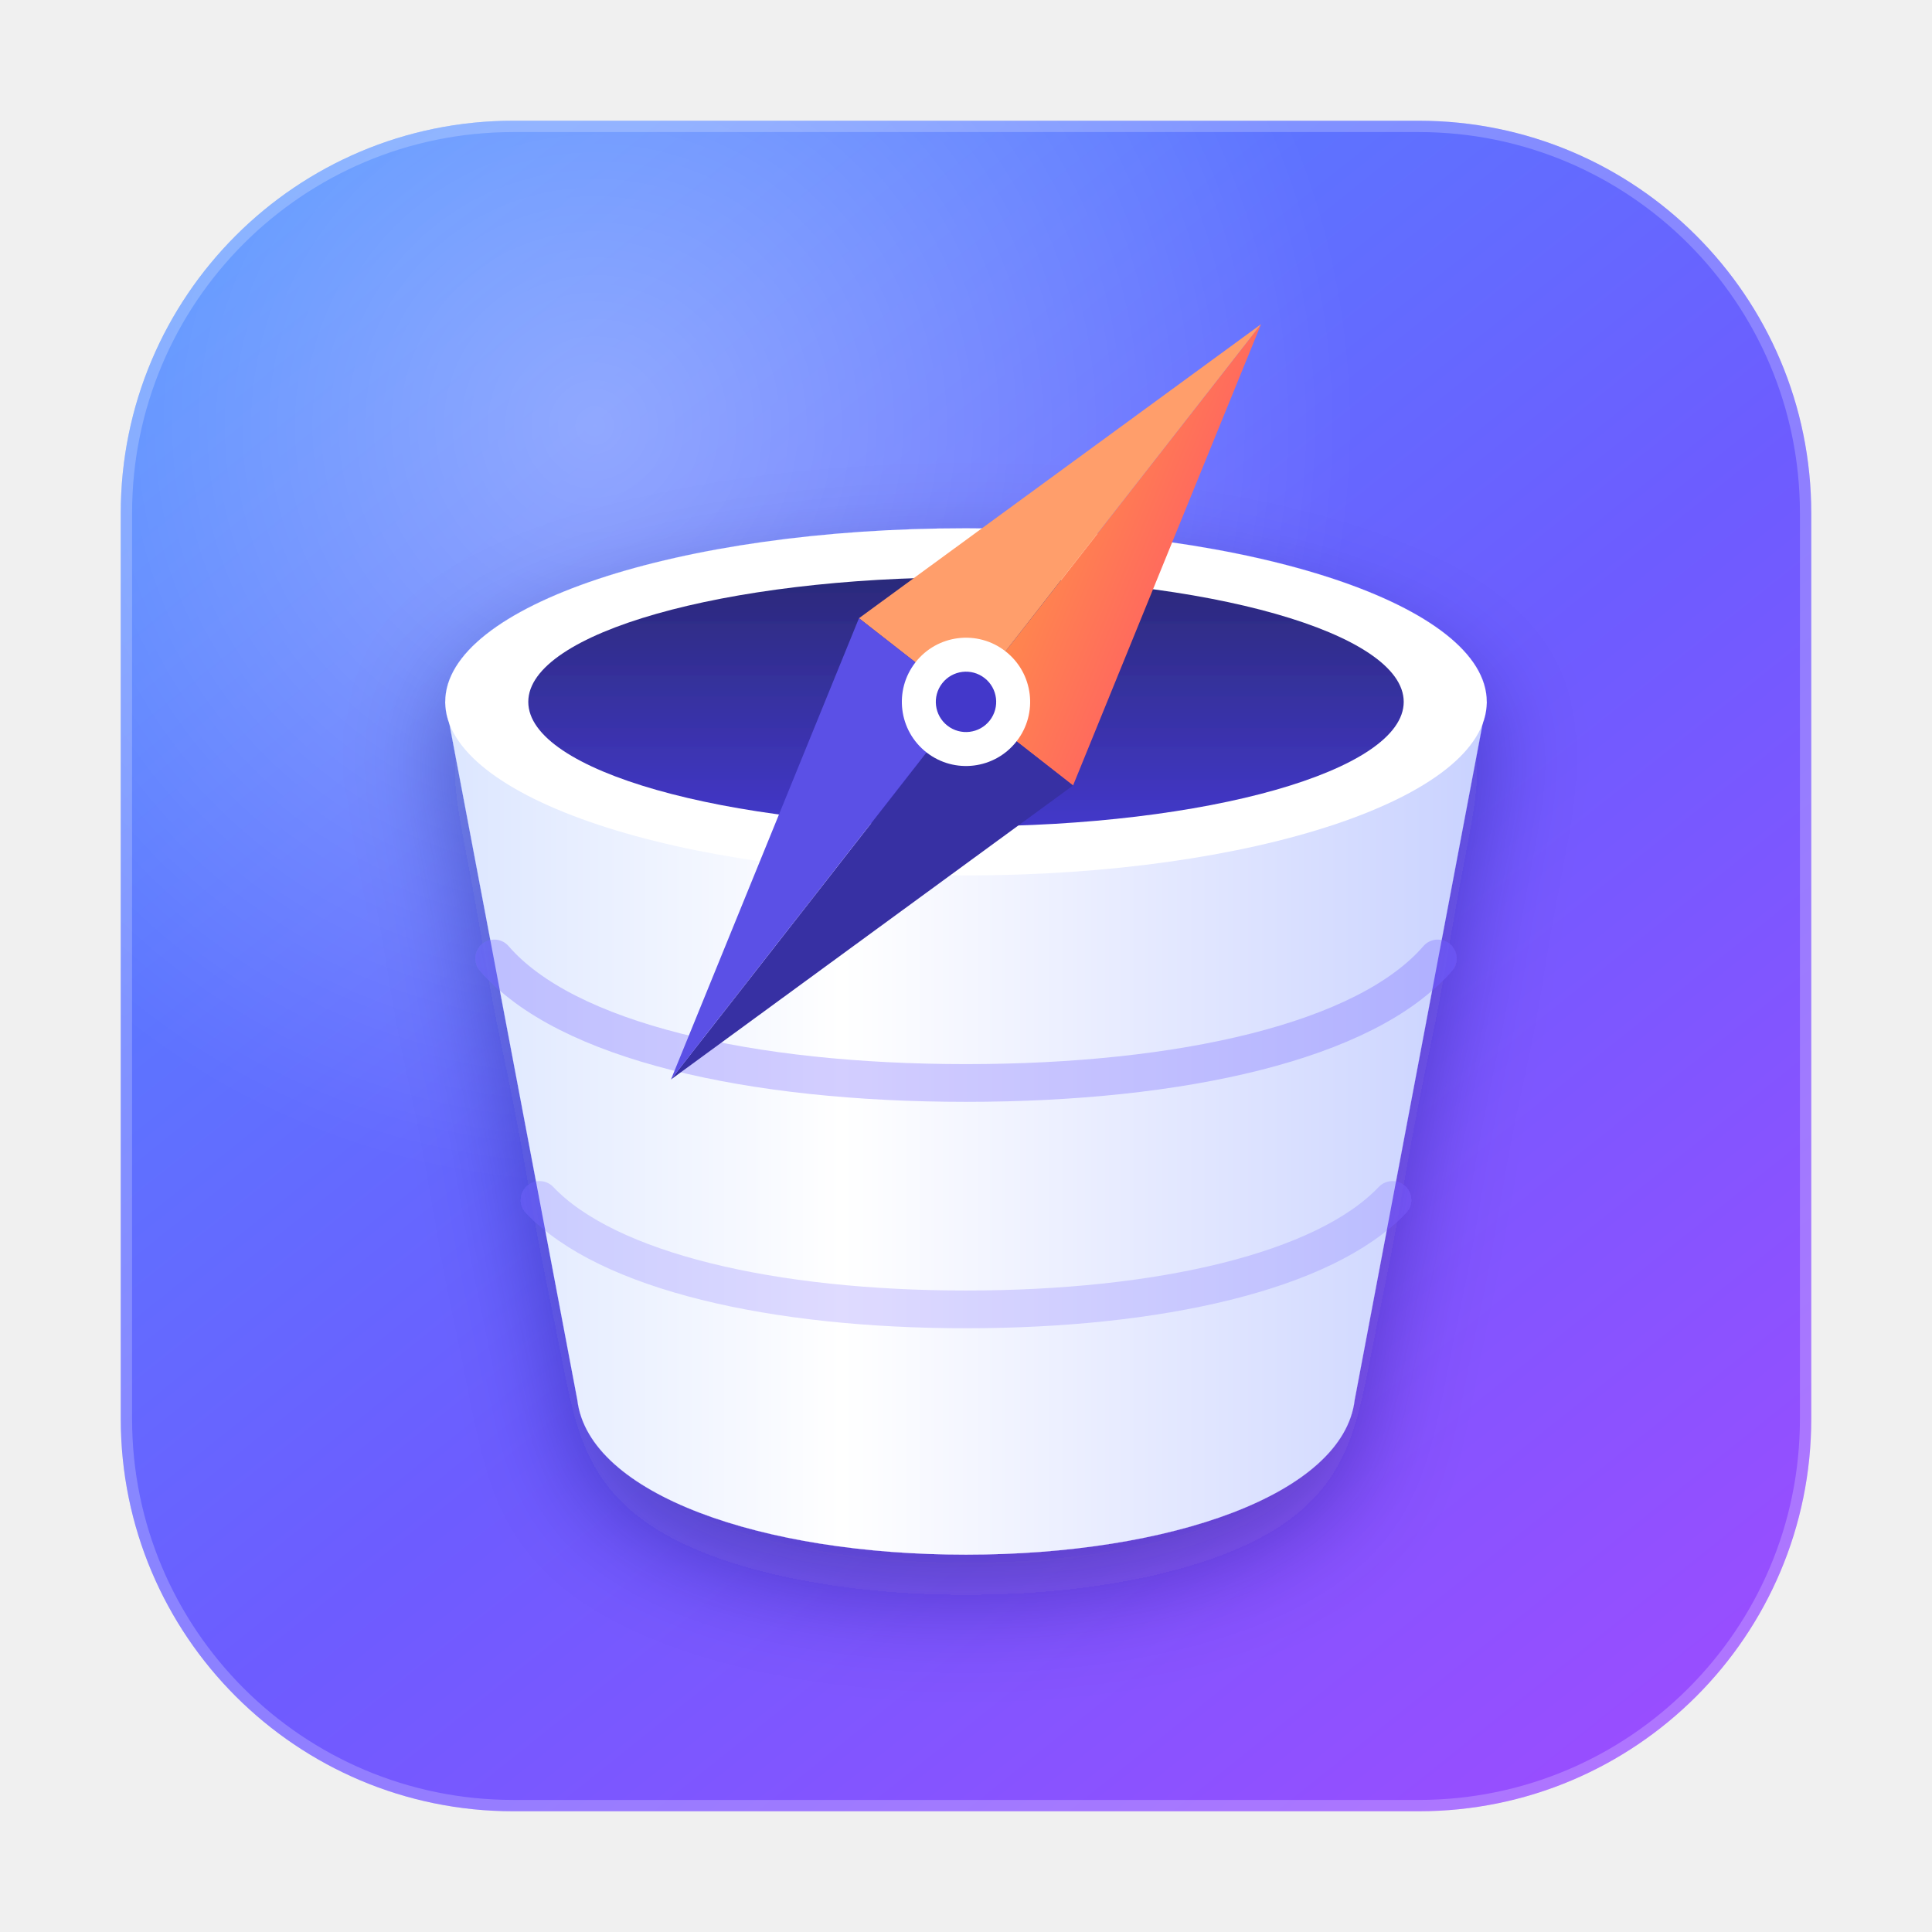
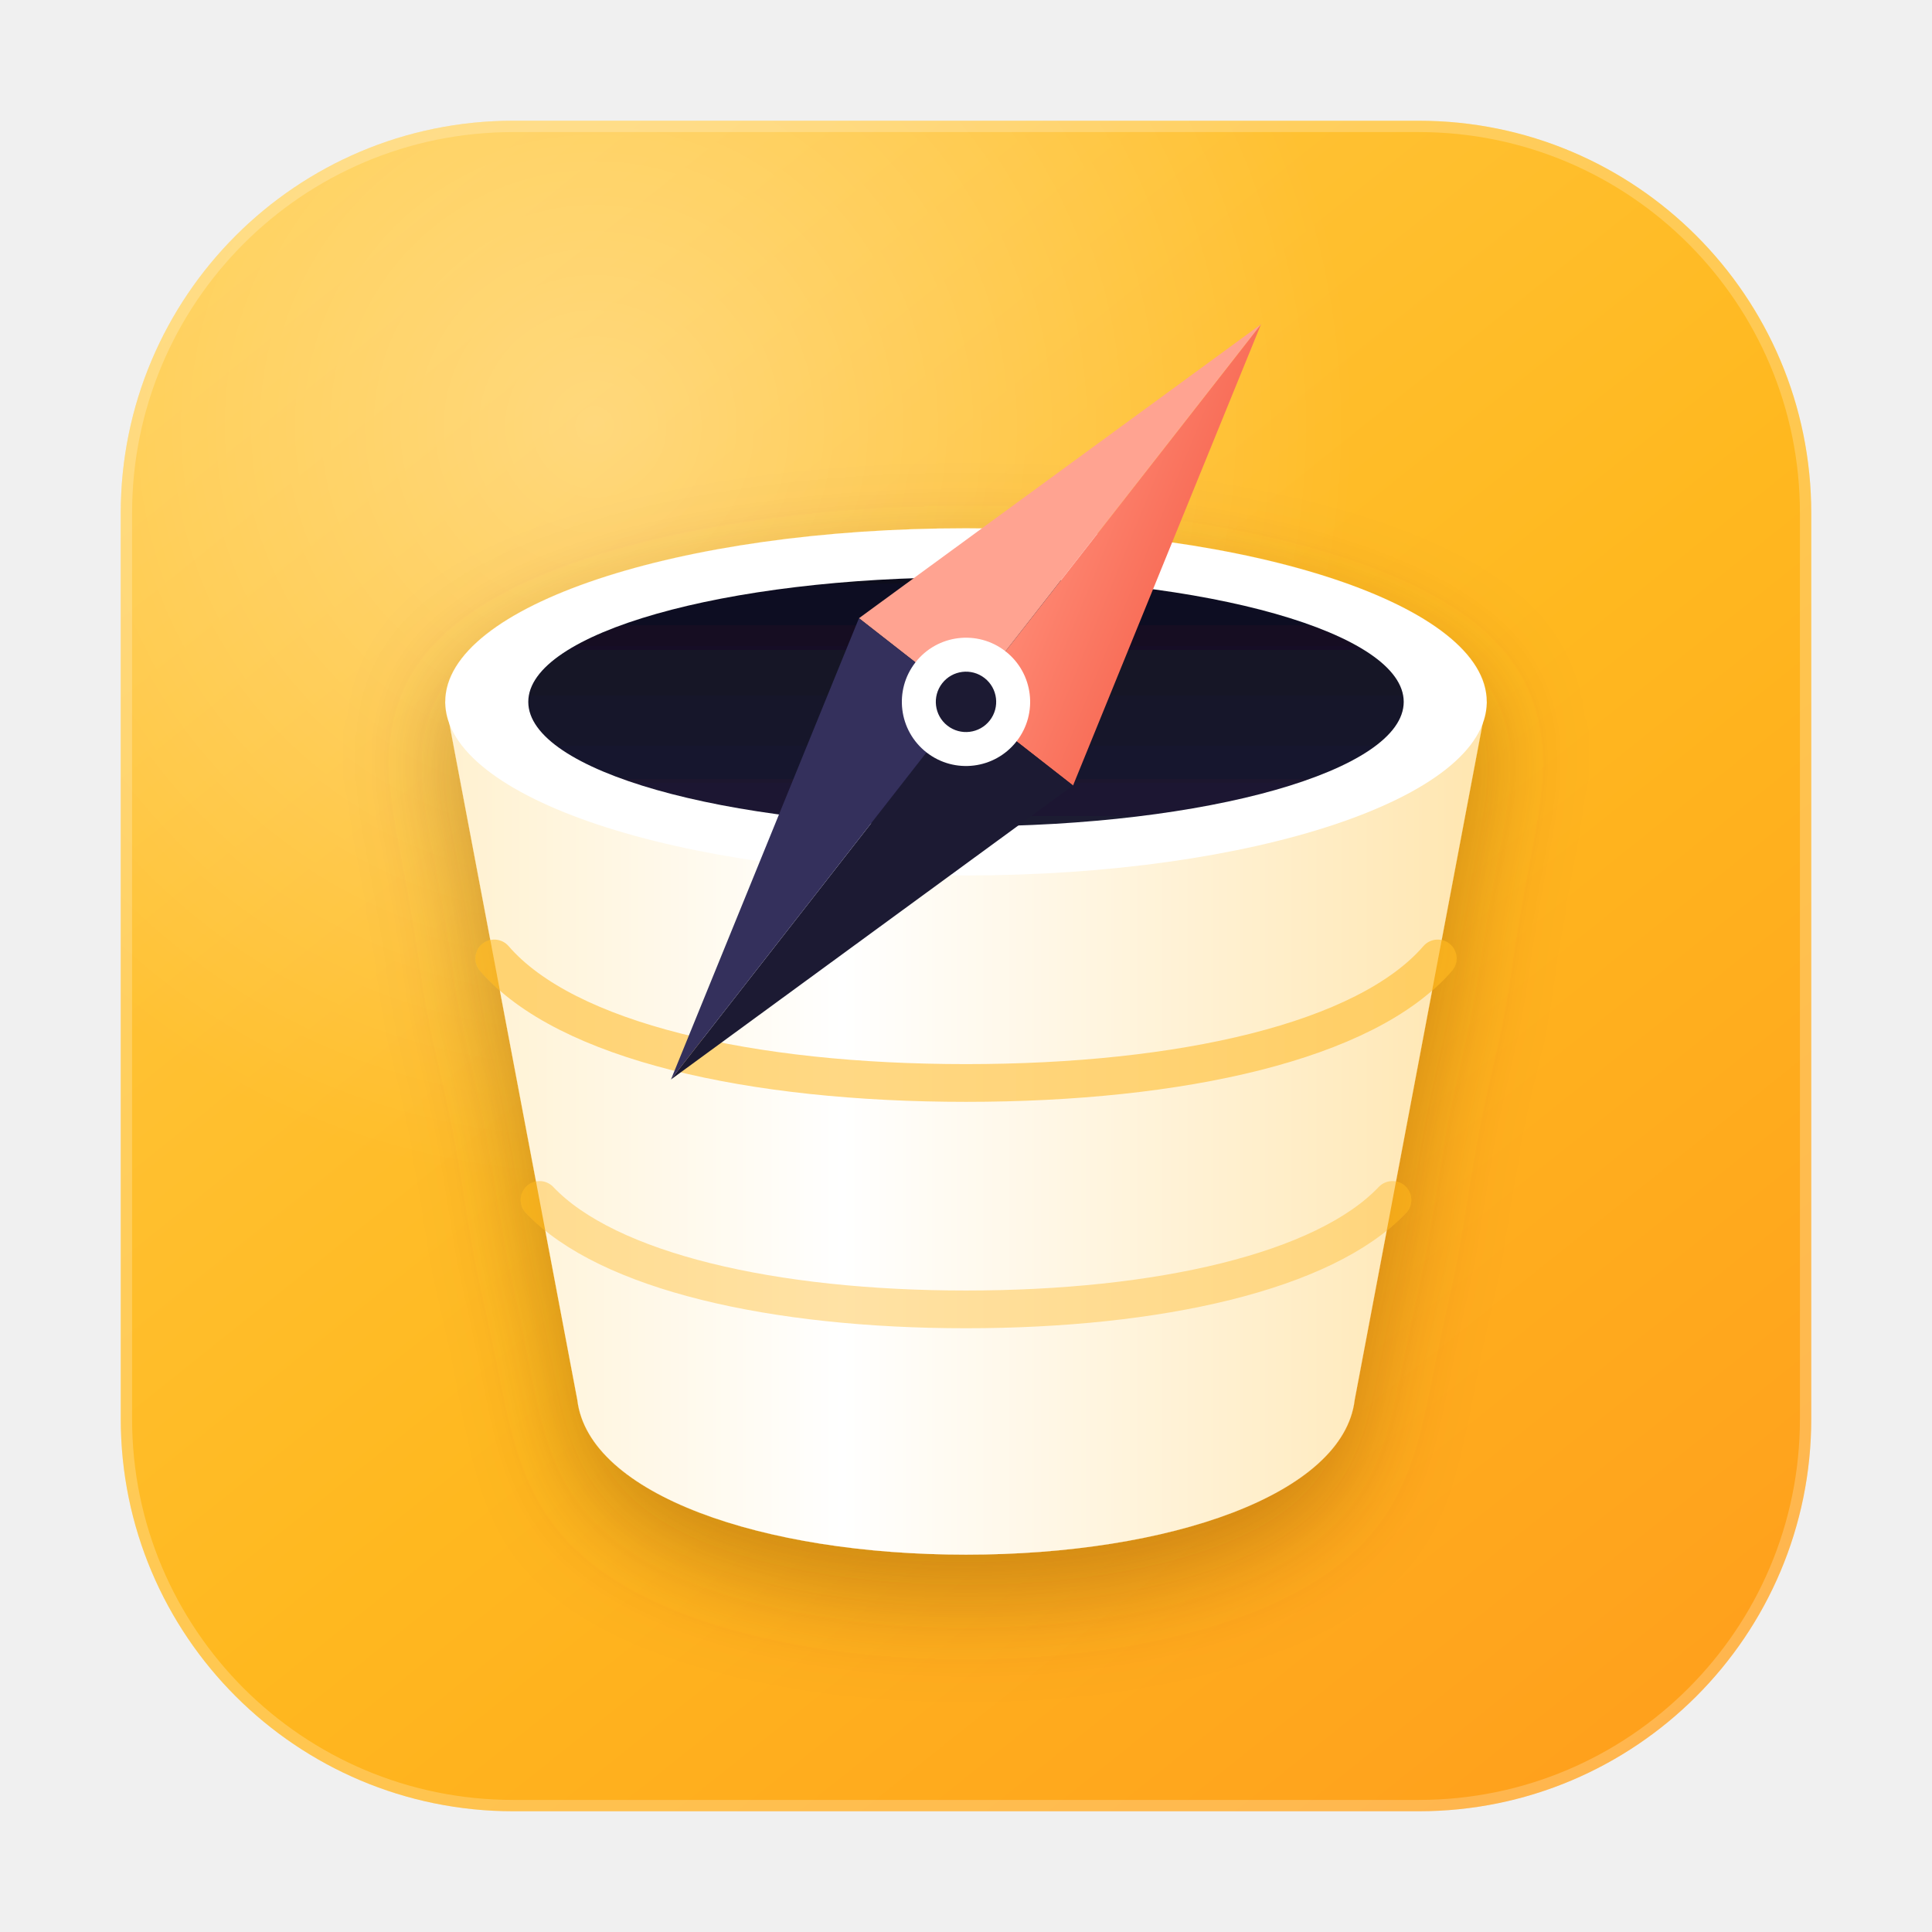
<svg xmlns="http://www.w3.org/2000/svg" viewBox="0 0 1024 1024">
  <defs>
    <linearGradient id="bg" x1="0.1" y1="0" x2="0.9" y2="1">
-       <stop offset="0" stop-color="#4C8DFF" />
-       <stop offset="0.55" stop-color="#6D5CFF" />
-       <stop offset="1" stop-color="#9B4DFF" />
+       <stop offset="0" stop-color="#FFCB47" />
+       <stop offset="0.55" stop-color="#FFB81F" />
+       <stop offset="1" stop-color="#FF9F1C" />
    </linearGradient>
    <radialGradient id="glow" cx="0.28" cy="0.18" r="0.75">
      <stop offset="0" stop-color="#FFFFFF" stop-opacity="0.34" />
      <stop offset="0.6" stop-color="#FFFFFF" stop-opacity="0" />
    </radialGradient>
    <linearGradient id="body" x1="0" y1="0" x2="1" y2="0">
-       <stop offset="0" stop-color="#DCE6FF" />
+       <stop offset="0" stop-color="#FFF1D0" />
      <stop offset="0.38" stop-color="#FFFFFF" />
-       <stop offset="1" stop-color="#C9D2FF" />
+       <stop offset="1" stop-color="#FFE6B0" />
    </linearGradient>
    <linearGradient id="inside" x1="0" y1="0" x2="0" y2="1">
-       <stop offset="0" stop-color="#2B2A7A" />
-       <stop offset="1" stop-color="#4338CA" />
+       <stop offset="0" stop-color="#0F0E1F" />
+       <stop offset="1" stop-color="#1C1A33" />
    </linearGradient>
    <linearGradient id="north" x1="0" y1="1" x2="1" y2="0">
-       <stop offset="0" stop-color="#FF8A4C" />
-       <stop offset="1" stop-color="#FF4D6D" />
+       <stop offset="0" stop-color="#FF8A75" />
+       <stop offset="1" stop-color="#F2553F" />
    </linearGradient>
    <filter id="shadow" x="-20%" y="-20%" width="140%" height="150%">
-       <feDropShadow dx="0" dy="22" stdDeviation="26" flood-color="#1E1B6B" flood-opacity="0.38" />
+       <feDropShadow dx="0" dy="22" stdDeviation="26" flood-color="#7A4A00" flood-opacity="0.38" />
    </filter>
  </defs>
  <rect x="64" y="64" width="896" height="896" rx="208" fill="url(#bg)" />
  <rect x="64" y="64" width="896" height="896" rx="208" fill="url(#glow)" />
  <rect x="67" y="67" width="890" height="890" rx="205" fill="none" stroke="#FFFFFF" stroke-opacity="0.22" stroke-width="6" />
  <g filter="url(#shadow)">
    <path d="M236 372 L306 742 C312 792 404 824 512 824 C620 824 712 792 718 742 L788 372 Z" fill="url(#body)" />
-     <path d="M262 508 C300 552 398 574 512 574 C626 574 724 552 762 508" fill="none" stroke="#6D5CFF" stroke-opacity="0.30" stroke-width="20" stroke-linecap="round" />
-     <path d="M286 636 C322 674 410 694 512 694 C614 694 702 674 738 636" fill="none" stroke="#6D5CFF" stroke-opacity="0.22" stroke-width="20" stroke-linecap="round" />
+     <path d="M262 508 C300 552 398 574 512 574 C626 574 724 552 762 508" fill="none" stroke="#FFB81F" stroke-opacity="0.55" stroke-width="20" stroke-linecap="round" />
+     <path d="M286 636 C322 674 410 694 512 694 C614 694 702 674 738 636" fill="none" stroke="#FFB81F" stroke-opacity="0.40" stroke-width="20" stroke-linecap="round" />
    <ellipse cx="512" cy="372" rx="276" ry="92" fill="#FFFFFF" />
    <ellipse cx="512" cy="372" rx="232" ry="66" fill="url(#inside)" />
  </g>
  <g transform="rotate(38 512 372)">
    <path d="M512 118 L584 372 L512 372 Z" fill="url(#north)" />
-     <path d="M512 118 L440 372 L512 372 Z" fill="#FF9E6B" />
-     <path d="M512 626 L584 372 L512 372 Z" fill="#3730A3" />
-     <path d="M512 626 L440 372 L512 372 Z" fill="#5B50E6" />
+     <path d="M512 118 L440 372 L512 372 Z" fill="#FFA391" />
+     <path d="M512 626 L584 372 L512 372 Z" fill="#1C1A33" />
+     <path d="M512 626 L440 372 L512 372 Z" fill="#34305C" />
    <circle cx="512" cy="372" r="34" fill="#FFFFFF" />
-     <circle cx="512" cy="372" r="16" fill="#4338CA" />
+     <circle cx="512" cy="372" r="16" fill="#1C1A33" />
  </g>
</svg>
